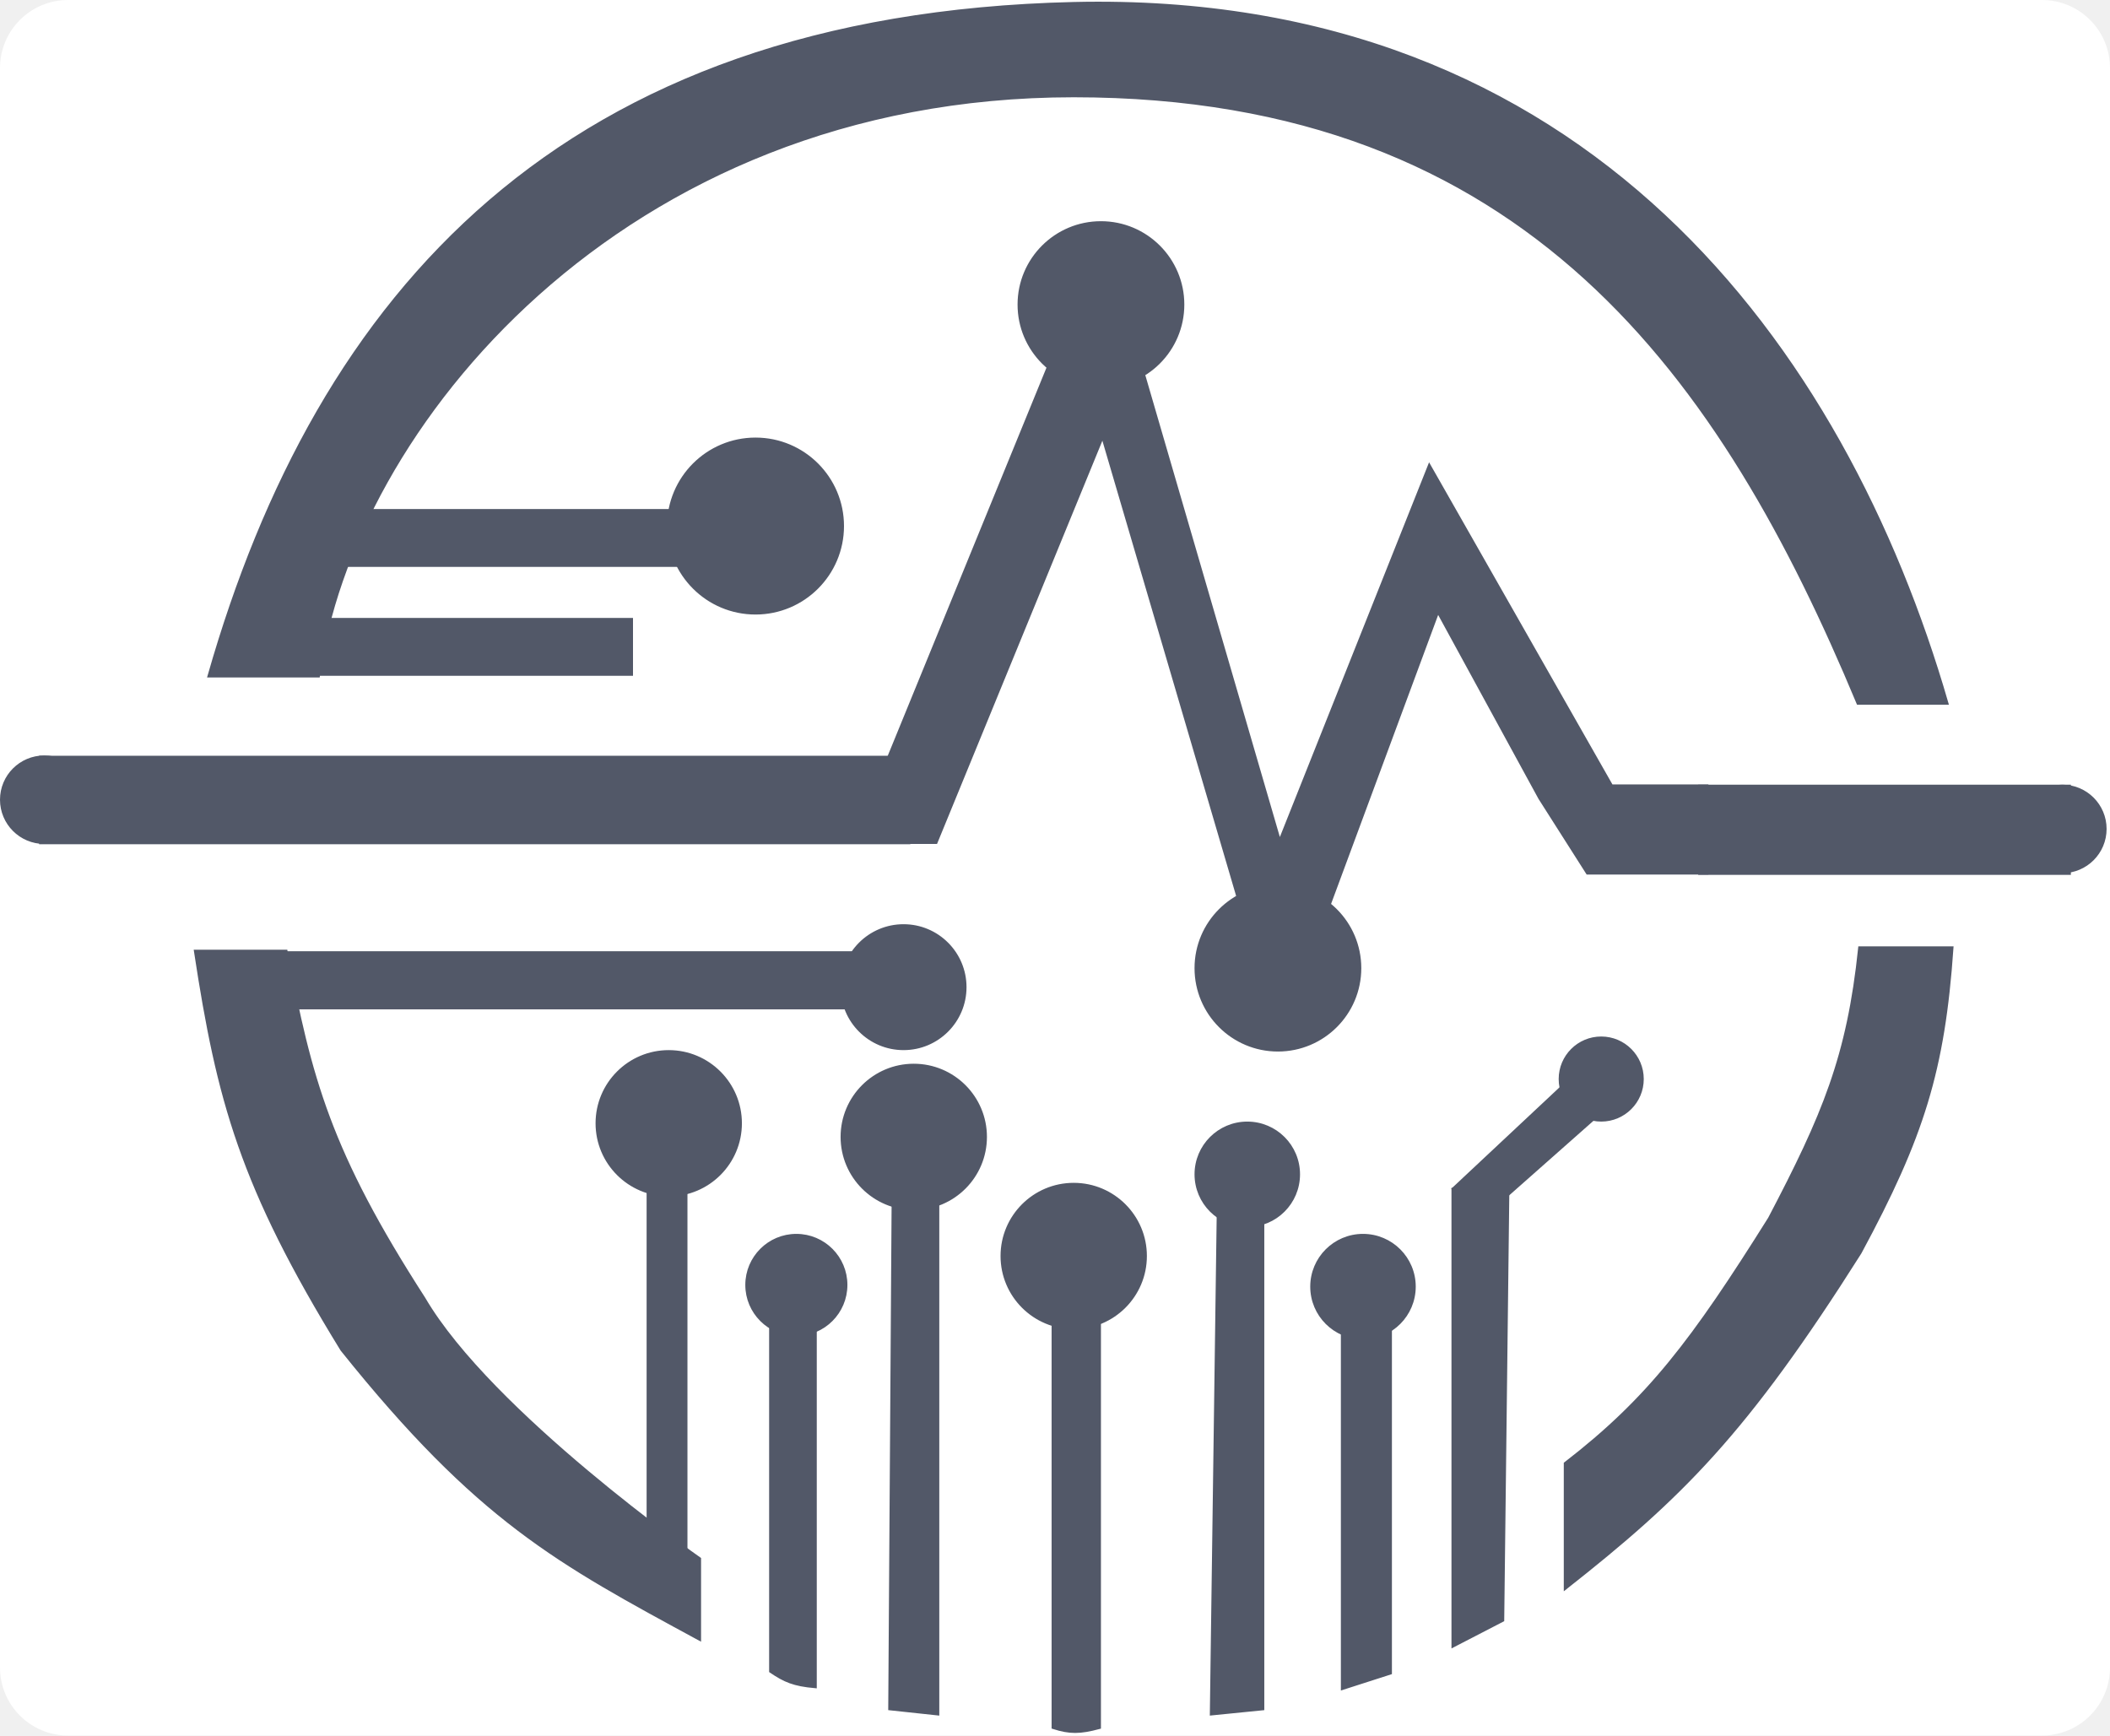
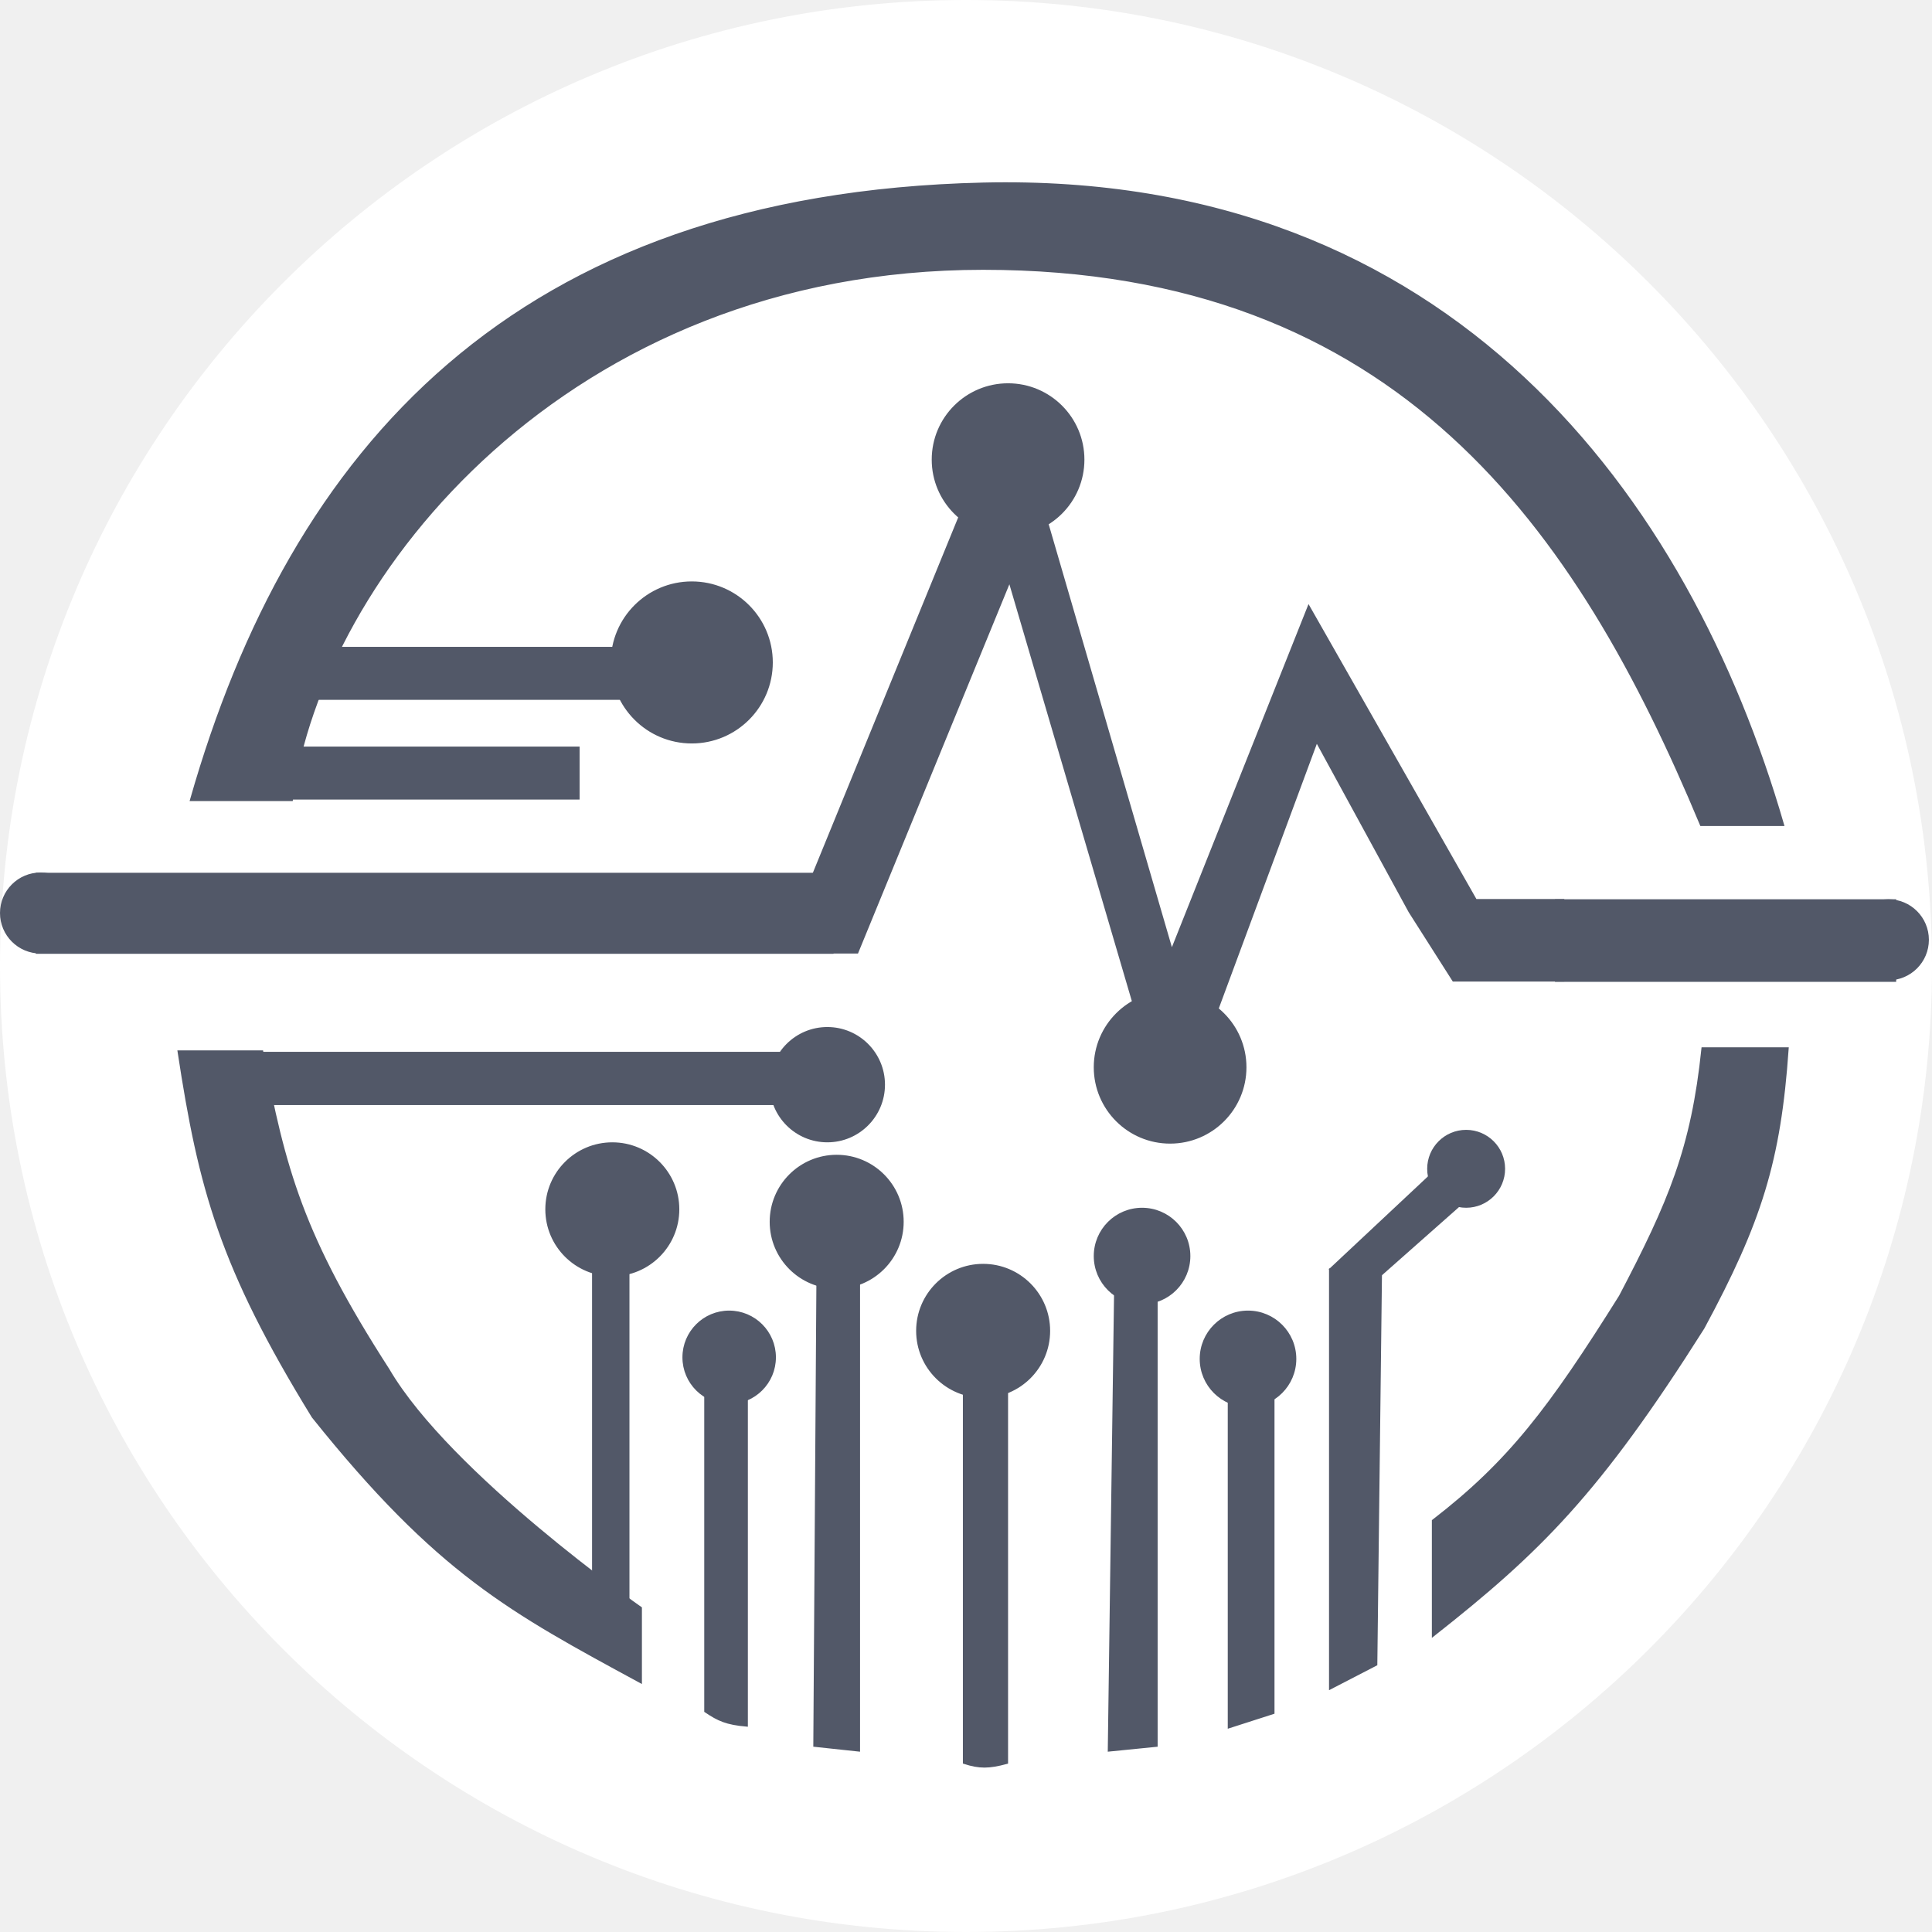
- <svg xmlns="http://www.w3.org/2000/svg" width="620" height="510" fill="none">
-   <rect x="0" y="0" width="620" height="510" rx="20" ry="20" fill="white" />
-   <path d="M315.5 1.085c-150.5 3.5-222 85.5-254 197.5h32c9.5-72 88.5-170.5 222-170.5s190.903 83.483 230.5 178.5h26c-30.202-104.237-106-209-256.5-205.5z" fill="#525868" stroke="#525868" />
-   <path fill="#525868" stroke="#525868" d="M102.5 150.085h99v16h-99zM73.5 280.085h181v16h-181z" />
-   <path fill="#525868" stroke="#525868" d="M73.5 280.085h181v16h-181zM190.5 348.085h11v108h-11zM86.5 182.085h99v16h-99z" />
-   <circle cx="196.5" cy="330.085" r="21" fill="#525868" stroke="#525868" />
-   <circle cx="366.5" cy="345.085" r="15" fill="#525868" stroke="#525868" />
-   <path d="M608 231.085H499.5v25.5H608v-25.5zM267 222.585H12v25h255v-25z" fill="#525868" stroke="#525868" />
-   <circle cx="606" cy="243.585" r="12.5" fill="#525868" stroke="#525868" />
-   <circle cx="222" cy="154.585" r="25.5" fill="#525868" stroke="#525868" />
-   <circle cx="265.5" cy="290.085" r="18" fill="#525868" stroke="#525868" />
-   <circle cx="470.5" cy="317.085" r="12" fill="#525868" stroke="#525868" />
-   <circle cx="400.5" cy="378.085" r="15" fill="#525868" stroke="#525868" />
-   <circle cx="315.5" cy="369.085" r="21" fill="#525868" stroke="#525868" />
-   <circle cx="268.5" cy="334.085" r="21" fill="#525868" stroke="#525868" />
-   <circle cx="234" cy="377.585" r="14.5" fill="#525868" stroke="#525868" />
-   <path d="M100.5 396.585c-29.593-48.102-36.325-73.214-43-117H84c7.086 37.515 12.771 59.002 40.5 102 19.691 33.699 81 76.5 81 76.5v23.5c-41.552-22.536-64.865-34.853-105-85z" fill="#525868" stroke="#525868" />
-   <path d="M239.5 389.585h-13v101.5c4.095 2.771 6.751 3.951 13 4.5v-106zM275.5 352.085h-13l-1 150 14 1.5v-151.5zM323 387.585h-13.5v120c4.855 1.556 7.82 1.524 13.5 0v-120zM371 358.085h-13l-2 145.5 15-1.5v-144zM408.5 391.085h-14v105l14-4.5v-100.5zM427 483.585v-134l16 .5-1.5 126-14.5 7.5zM520 358.085c15.92-30.343 23.179-47.565 26.5-79.5h27c-2.489 35.923-8.637 55.491-27 89.5-33.596 53.133-52.572 71.759-86.5 98.5v-36.5c24.485-18.886 37.463-36.044 60-72z" fill="#525868" />
-   <path d="M239.5 389.585h-13v101.5c4.095 2.771 6.751 3.951 13 4.5v-106zM275.5 352.085h-13l-1 150 14 1.5v-151.5zM323 387.585h-13.5v120c4.855 1.556 7.82 1.524 13.5 0v-120zM371 358.085h-13l-2 145.5 15-1.5v-144zM408.5 391.085h-14v105l14-4.5v-100.5zM427 483.585v-134l16 .5-1.5 126-14.5 7.5zM520 358.085c15.92-30.343 23.179-47.565 26.5-79.5h27c-2.489 35.923-8.637 55.491-27 89.5-33.596 53.133-52.572 71.759-86.5 98.5v-36.5c24.485-18.886 37.463-36.044 60-72z" stroke="#525868" />
-   <circle cx="13" cy="235" r="12.5" fill="#525868" stroke="#525868" />
-   <path d="M459 319.5L427.5 349l15.5 2 26-23-10-8.5zM324 69l-64 156.5v22h15L324 128l52 177 46.5-125.5 30 55 14 22h35V231h-28L420 137l-44 110.5L324 69z" fill="#525868" stroke="#525868" />
-   <circle cx="323.5" cy="89.5" r="24" fill="#525868" stroke="#525868" />
-   <circle cx="375.5" cy="284.5" r="24" fill="#525868" stroke="#525868" />
+ <svg xmlns="http://www.w3.org/2000/svg" width="620" height="620" viewBox="0 0 620 620" fill="none">
+   <circle cx="310" cy="310" r="310" fill="#fff" />
+   <g transform="translate(0, 58)">
+     <path d="M315.5 1.085c-150.5 3.5-222 85.5-254 197.5h32c9.5-72 88.5-170.5 222-170.5s190.903 83.483 230.5 178.5h26c-30.202-104.237-106-209-256.5-205.5z" fill="#525868" stroke="#525868" />
+     <path fill="#525868" stroke="#525868" d="M102.5 150.085h99v16h-99zm-29 130h181v16h-181z" />
+     <path fill="#525868" stroke="#525868" d="M73.5 280.085h181v16h-181zm117 68h11v108h-11zm-104-166h99v16h-99z" />
+     <circle cx="196.5" cy="330.085" r="21" fill="#525868" stroke="#525868" />
+     <circle cx="366.5" cy="345.085" r="15" fill="#525868" stroke="#525868" />
+     <path d="M608 231.085H499.5v25.5H608zm-341-8.5H12v25h255z" fill="#525868" stroke="#525868" />
+     <circle cx="606" cy="243.585" r="12.5" fill="#525868" stroke="#525868" />
+     <circle cx="222" cy="154.585" r="25.5" fill="#525868" stroke="#525868" />
+     <circle cx="265.5" cy="290.085" r="18" fill="#525868" stroke="#525868" />
+     <circle cx="470.5" cy="317.085" r="12" fill="#525868" stroke="#525868" />
+     <circle cx="400.5" cy="378.085" r="15" fill="#525868" stroke="#525868" />
+     <circle cx="315.5" cy="369.085" r="21" fill="#525868" stroke="#525868" />
+     <circle cx="268.5" cy="334.085" r="21" fill="#525868" stroke="#525868" />
+     <circle cx="234" cy="377.585" r="14.5" fill="#525868" stroke="#525868" />
+     <path d="M100.5 396.585c-29.593-48.102-36.325-73.214-43-117H84c7.086 37.515 12.771 59.002 40.5 102 19.691 33.699 81 76.5 81 76.5v23.5c-41.552-22.536-64.865-34.853-105-85z" fill="#525868" stroke="#525868" />
+     <path d="M239.5 389.585h-13v101.5c4.095 2.771 6.751 3.951 13 4.5zm36-37.5h-13l-1 150 14 1.5zm47.5 35.5h-13.5v120c4.855 1.556 7.82 1.524 13.5 0zm48-29.5h-13l-2 145.5 15-1.5zm37.5 33h-14v105l14-4.5zm18.5 92.5v-134l16 .5-1.5 126zm93-125.5c15.92-30.343 23.179-47.565 26.5-79.5h27c-2.489 35.923-8.637 55.491-27 89.5-33.596 53.133-52.572 71.759-86.5 98.5v-36.5c24.485-18.886 37.463-36.044 60-72" fill="#525868" />
+     <path d="M239.5 389.585h-13v101.5c4.095 2.771 6.751 3.951 13 4.5zm36-37.5h-13l-1 150 14 1.5zm47.5 35.5h-13.5v120c4.855 1.556 7.82 1.524 13.5 0zm48-29.5h-13l-2 145.5 15-1.5zm37.5 33h-14v105l14-4.5zm18.5 92.5v-134l16 .5-1.5 126zm93-125.5c15.92-30.343 23.179-47.565 26.5-79.5h27c-2.489 35.923-8.637 55.491-27 89.5-33.596 53.133-52.572 71.759-86.5 98.5v-36.5c24.485-18.886 37.463-36.044 60-72z" stroke="#525868" />
+     <circle cx="13" cy="235" r="12.5" fill="#525868" stroke="#525868" />
+     <path d="M459 319.5 427.5 349l15.5 2 26-23zM324 69l-64 156.5v22h15L324 128l52 177 46.5-125.5 30 55 14 22h35V231h-28L420 137l-44 110.5z" fill="#525868" stroke="#525868" />
+     <circle cx="323.5" cy="89.5" r="24" fill="#525868" stroke="#525868" />
+     <circle cx="375.5" cy="284.5" r="24" fill="#525868" stroke="#525868" />
+   </g>
</svg>
